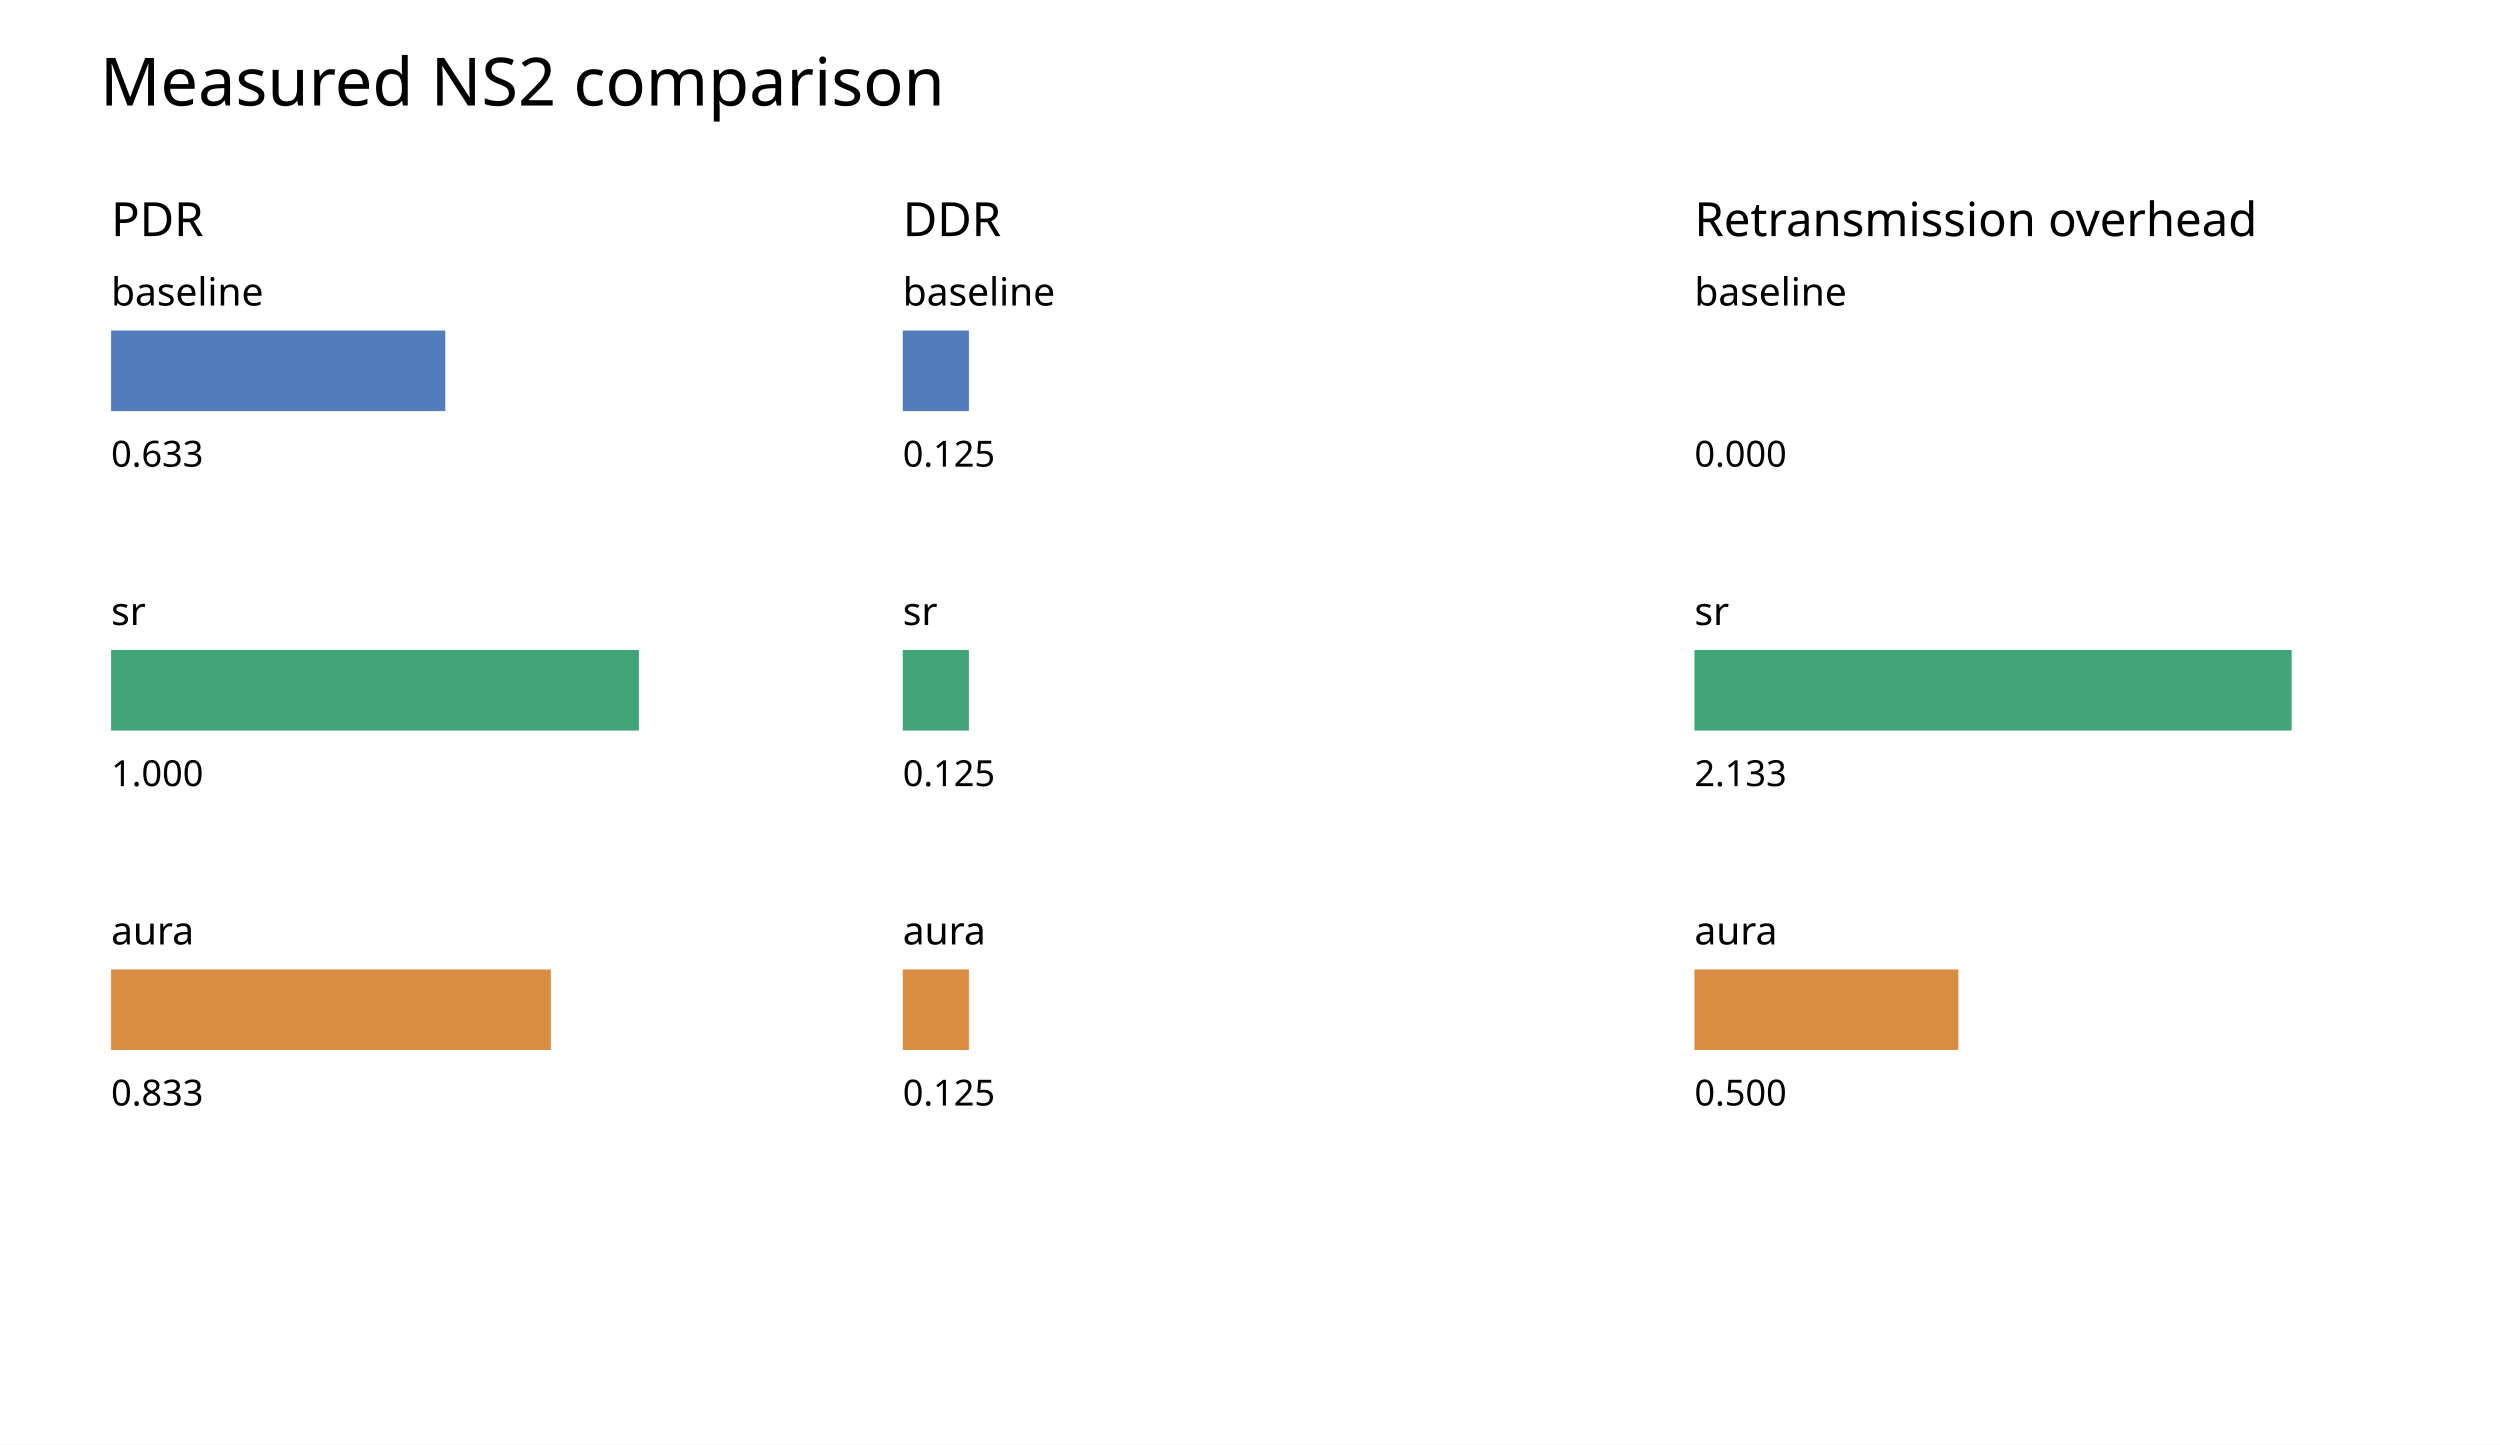
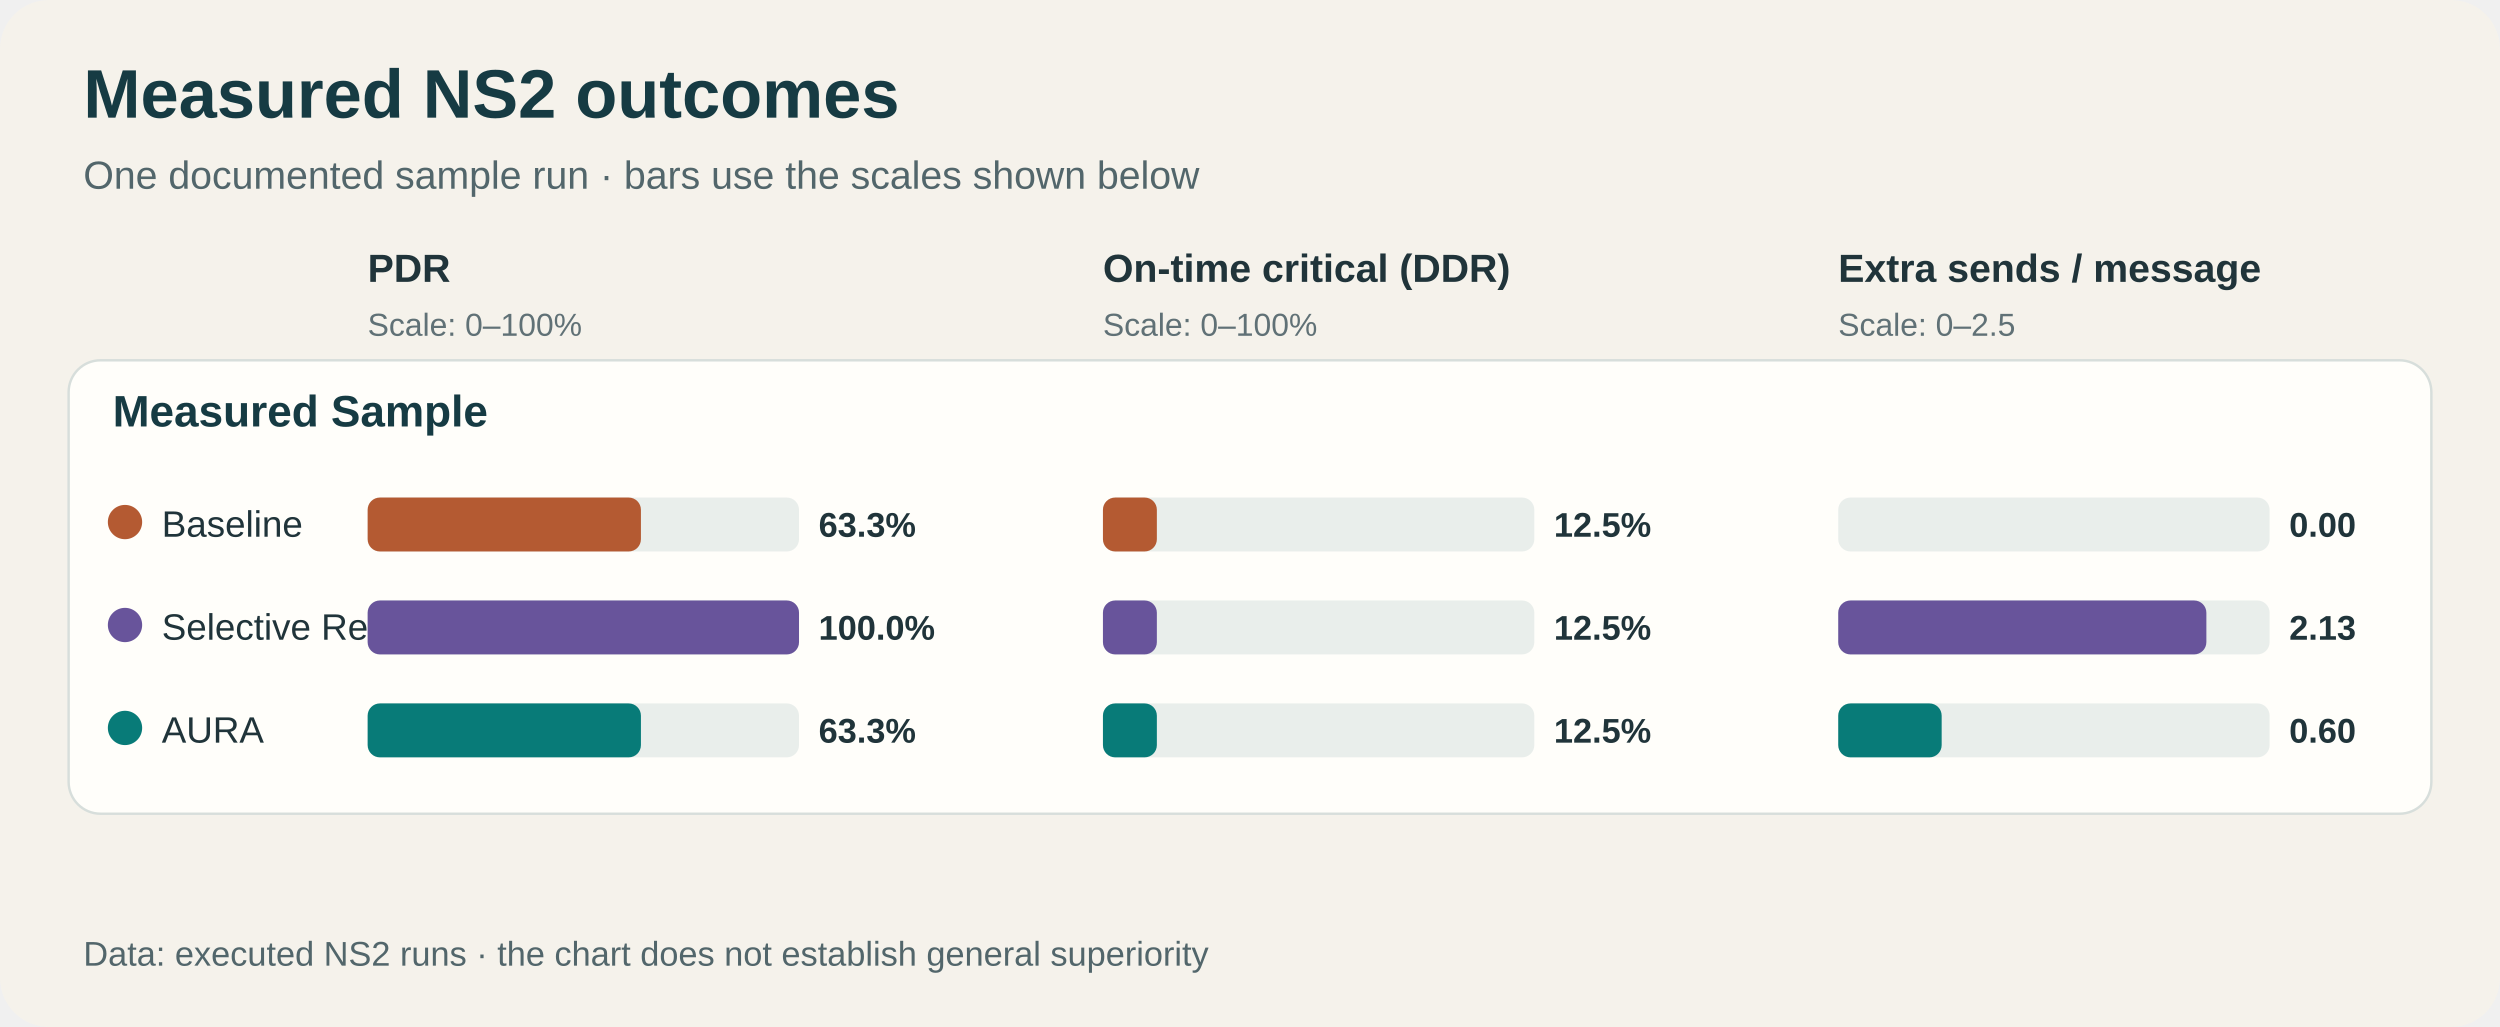
- <svg xmlns="http://www.w3.org/2000/svg" width="900" height="520" viewBox="0 0 900 520">
-   <rect width="900" height="520" fill="white" />
-   <text x="36" y="38" font-family="sans-serif" font-size="24">Measured NS2 comparison</text>
-   <text x="40" y="85" font-family="sans-serif" font-size="17">PDR</text>
-   <text x="40" y="110" font-family="sans-serif" font-size="14">baseline</text>
-   <rect x="40" y="119" width="120.3" height="29" fill="#537cba" />
-   <text x="40" y="168" font-family="sans-serif" font-size="13">0.633</text>
-   <text x="40" y="225" font-family="sans-serif" font-size="14">sr</text>
-   <rect x="40" y="234" width="190.0" height="29" fill="#41a477" />
-   <text x="40" y="283" font-family="sans-serif" font-size="13">1.000</text>
-   <text x="40" y="340" font-family="sans-serif" font-size="14">aura</text>
-   <rect x="40" y="349" width="158.3" height="29" fill="#d98d42" />
-   <text x="40" y="398" font-family="sans-serif" font-size="13">0.833</text>
-   <text x="325" y="85" font-family="sans-serif" font-size="17">DDR</text>
-   <text x="325" y="110" font-family="sans-serif" font-size="14">baseline</text>
-   <rect x="325" y="119" width="23.8" height="29" fill="#537cba" />
-   <text x="325" y="168" font-family="sans-serif" font-size="13">0.125</text>
-   <text x="325" y="225" font-family="sans-serif" font-size="14">sr</text>
-   <rect x="325" y="234" width="23.8" height="29" fill="#41a477" />
-   <text x="325" y="283" font-family="sans-serif" font-size="13">0.125</text>
-   <text x="325" y="340" font-family="sans-serif" font-size="14">aura</text>
-   <rect x="325" y="349" width="23.8" height="29" fill="#d98d42" />
-   <text x="325" y="398" font-family="sans-serif" font-size="13">0.125</text>
-   <text x="610" y="85" font-family="sans-serif" font-size="17">Retransmission overhead</text>
-   <text x="610" y="110" font-family="sans-serif" font-size="14">baseline</text>
-   <rect x="610" y="119" width="0.0" height="29" fill="#537cba" />
-   <text x="610" y="168" font-family="sans-serif" font-size="13">0.000</text>
-   <text x="610" y="225" font-family="sans-serif" font-size="14">sr</text>
-   <rect x="610" y="234" width="215.0" height="29" fill="#41a477" />
-   <text x="610" y="283" font-family="sans-serif" font-size="13">2.133</text>
-   <text x="610" y="340" font-family="sans-serif" font-size="14">aura</text>
-   <rect x="610" y="349" width="95.0" height="29" fill="#d98d42" />
-   <text x="610" y="398" font-family="sans-serif" font-size="13">0.500</text>
+ <svg xmlns="http://www.w3.org/2000/svg" width="1020" height="419" viewBox="0 0 1020 419" role="img" aria-labelledby="title desc">
+   <rect width="1020" height="100%" rx="20" fill="#f5f2eb" />
+   <text x="34" y="48" fill="#163b43" font-family="Arial,sans-serif" font-size="28" font-weight="700">Measured NS2 outcomes</text>
+   <text x="34" y="77" fill="#52666b" font-family="Arial,sans-serif" font-size="16">One documented sample run · bars use the scales shown below</text>
+   <text x="150" y="115" fill="#20343a" font-family="Arial,sans-serif" font-size="16" font-weight="700">PDR</text>
+   <text x="150" y="137" fill="#607176" font-family="Arial,sans-serif" font-size="13">Scale: 0–100%</text>
+   <text x="450" y="115" fill="#20343a" font-family="Arial,sans-serif" font-size="16" font-weight="700">On-time critical (DDR)</text>
+   <text x="450" y="137" fill="#607176" font-family="Arial,sans-serif" font-size="13">Scale: 0–100%</text>
+   <text x="750" y="115" fill="#20343a" font-family="Arial,sans-serif" font-size="16" font-weight="700">Extra sends / message</text>
+   <text x="750" y="137" fill="#607176" font-family="Arial,sans-serif" font-size="13">Scale: 0–2.5</text>
+   <rect x="28" y="147" width="964" height="185" rx="13" fill="#fffefa" stroke="#d7dedb" />
+   <text x="46" y="174" fill="#163b43" font-family="Arial,sans-serif" font-size="18" font-weight="700">Measured Sample</text>
+   <circle cx="51" cy="213" r="7" fill="#b45a32" />
+   <text x="66" y="219" fill="#20343a" font-family="Arial,sans-serif" font-size="15">Baseline</text>
+   <rect x="150" y="203" width="176" height="22" rx="5" fill="#e9eeeb" />
+   <rect x="150" y="203" width="111.5" height="22" rx="5" fill="#b45a32" />
+   <text x="334" y="219" fill="#20343a" font-family="Arial,sans-serif" font-size="14" font-weight="700">63.3%</text>
+   <rect x="450" y="203" width="176" height="22" rx="5" fill="#e9eeeb" />
+   <rect x="450" y="203" width="22.0" height="22" rx="5" fill="#b45a32" />
+   <text x="634" y="219" fill="#20343a" font-family="Arial,sans-serif" font-size="14" font-weight="700">12.5%</text>
+   <rect x="750" y="203" width="176" height="22" rx="5" fill="#e9eeeb" />
+   <rect x="750" y="203" width="0.0" height="22" rx="5" fill="#b45a32" />
+   <text x="934" y="219" fill="#20343a" font-family="Arial,sans-serif" font-size="14" font-weight="700">0.00</text>
+   <circle cx="51" cy="255" r="7" fill="#68549b" />
+   <text x="66" y="261" fill="#20343a" font-family="Arial,sans-serif" font-size="15">Selective Repeat</text>
+   <rect x="150" y="245" width="176" height="22" rx="5" fill="#e9eeeb" />
+   <rect x="150" y="245" width="176.0" height="22" rx="5" fill="#68549b" />
+   <text x="334" y="261" fill="#20343a" font-family="Arial,sans-serif" font-size="14" font-weight="700">100.0%</text>
+   <rect x="450" y="245" width="176" height="22" rx="5" fill="#e9eeeb" />
+   <rect x="450" y="245" width="22.0" height="22" rx="5" fill="#68549b" />
+   <text x="634" y="261" fill="#20343a" font-family="Arial,sans-serif" font-size="14" font-weight="700">12.5%</text>
+   <rect x="750" y="245" width="176" height="22" rx="5" fill="#e9eeeb" />
+   <rect x="750" y="245" width="150.2" height="22" rx="5" fill="#68549b" />
+   <text x="934" y="261" fill="#20343a" font-family="Arial,sans-serif" font-size="14" font-weight="700">2.13</text>
+   <circle cx="51" cy="297" r="7" fill="#087b78" />
+   <text x="66" y="303" fill="#20343a" font-family="Arial,sans-serif" font-size="15">AURA</text>
+   <rect x="150" y="287" width="176" height="22" rx="5" fill="#e9eeeb" />
+   <rect x="150" y="287" width="111.5" height="22" rx="5" fill="#087b78" />
+   <text x="334" y="303" fill="#20343a" font-family="Arial,sans-serif" font-size="14" font-weight="700">63.3%</text>
+   <rect x="450" y="287" width="176" height="22" rx="5" fill="#e9eeeb" />
+   <rect x="450" y="287" width="22.0" height="22" rx="5" fill="#087b78" />
+   <text x="634" y="303" fill="#20343a" font-family="Arial,sans-serif" font-size="14" font-weight="700">12.5%</text>
+   <rect x="750" y="287" width="176" height="22" rx="5" fill="#e9eeeb" />
+   <rect x="750" y="287" width="42.2" height="22" rx="5" fill="#087b78" />
+   <text x="934" y="303" fill="#20343a" font-family="Arial,sans-serif" font-size="14" font-weight="700">0.60</text>
+   <text x="34" y="394" fill="#52666b" font-family="Arial,sans-serif" font-size="14">Data: executed NS2 runs · the chart does not establish general superiority</text>
</svg>
